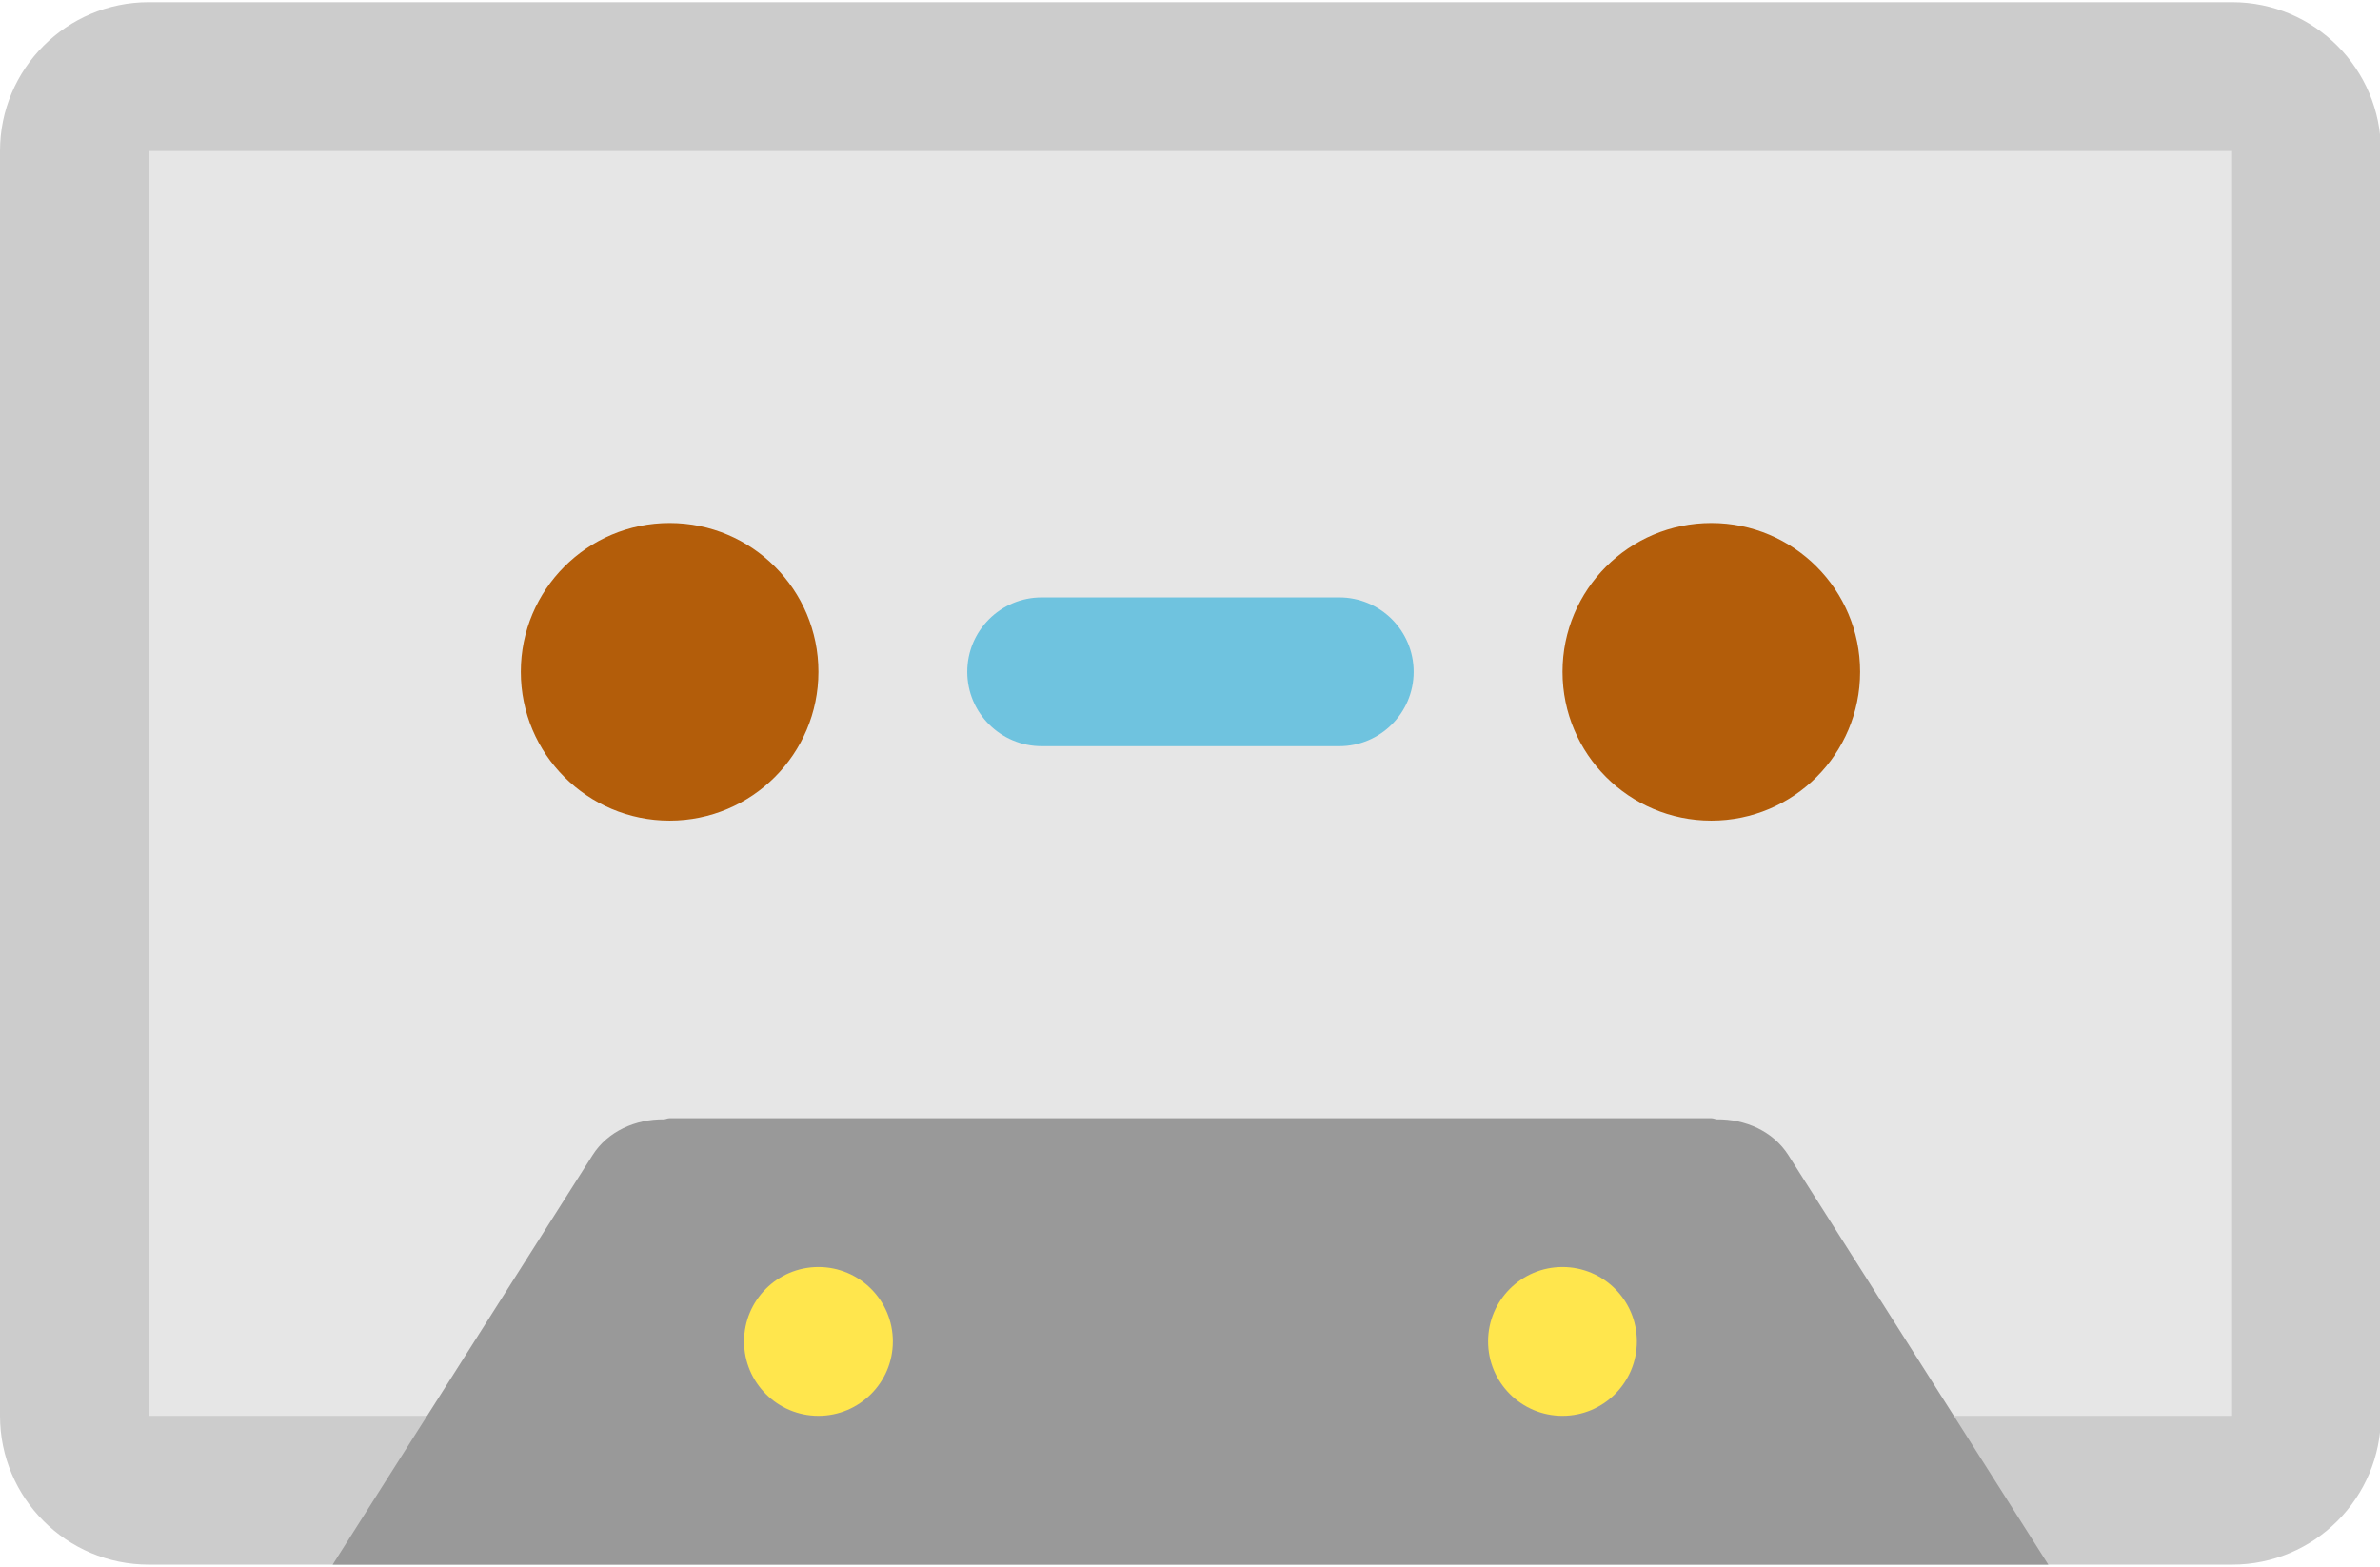
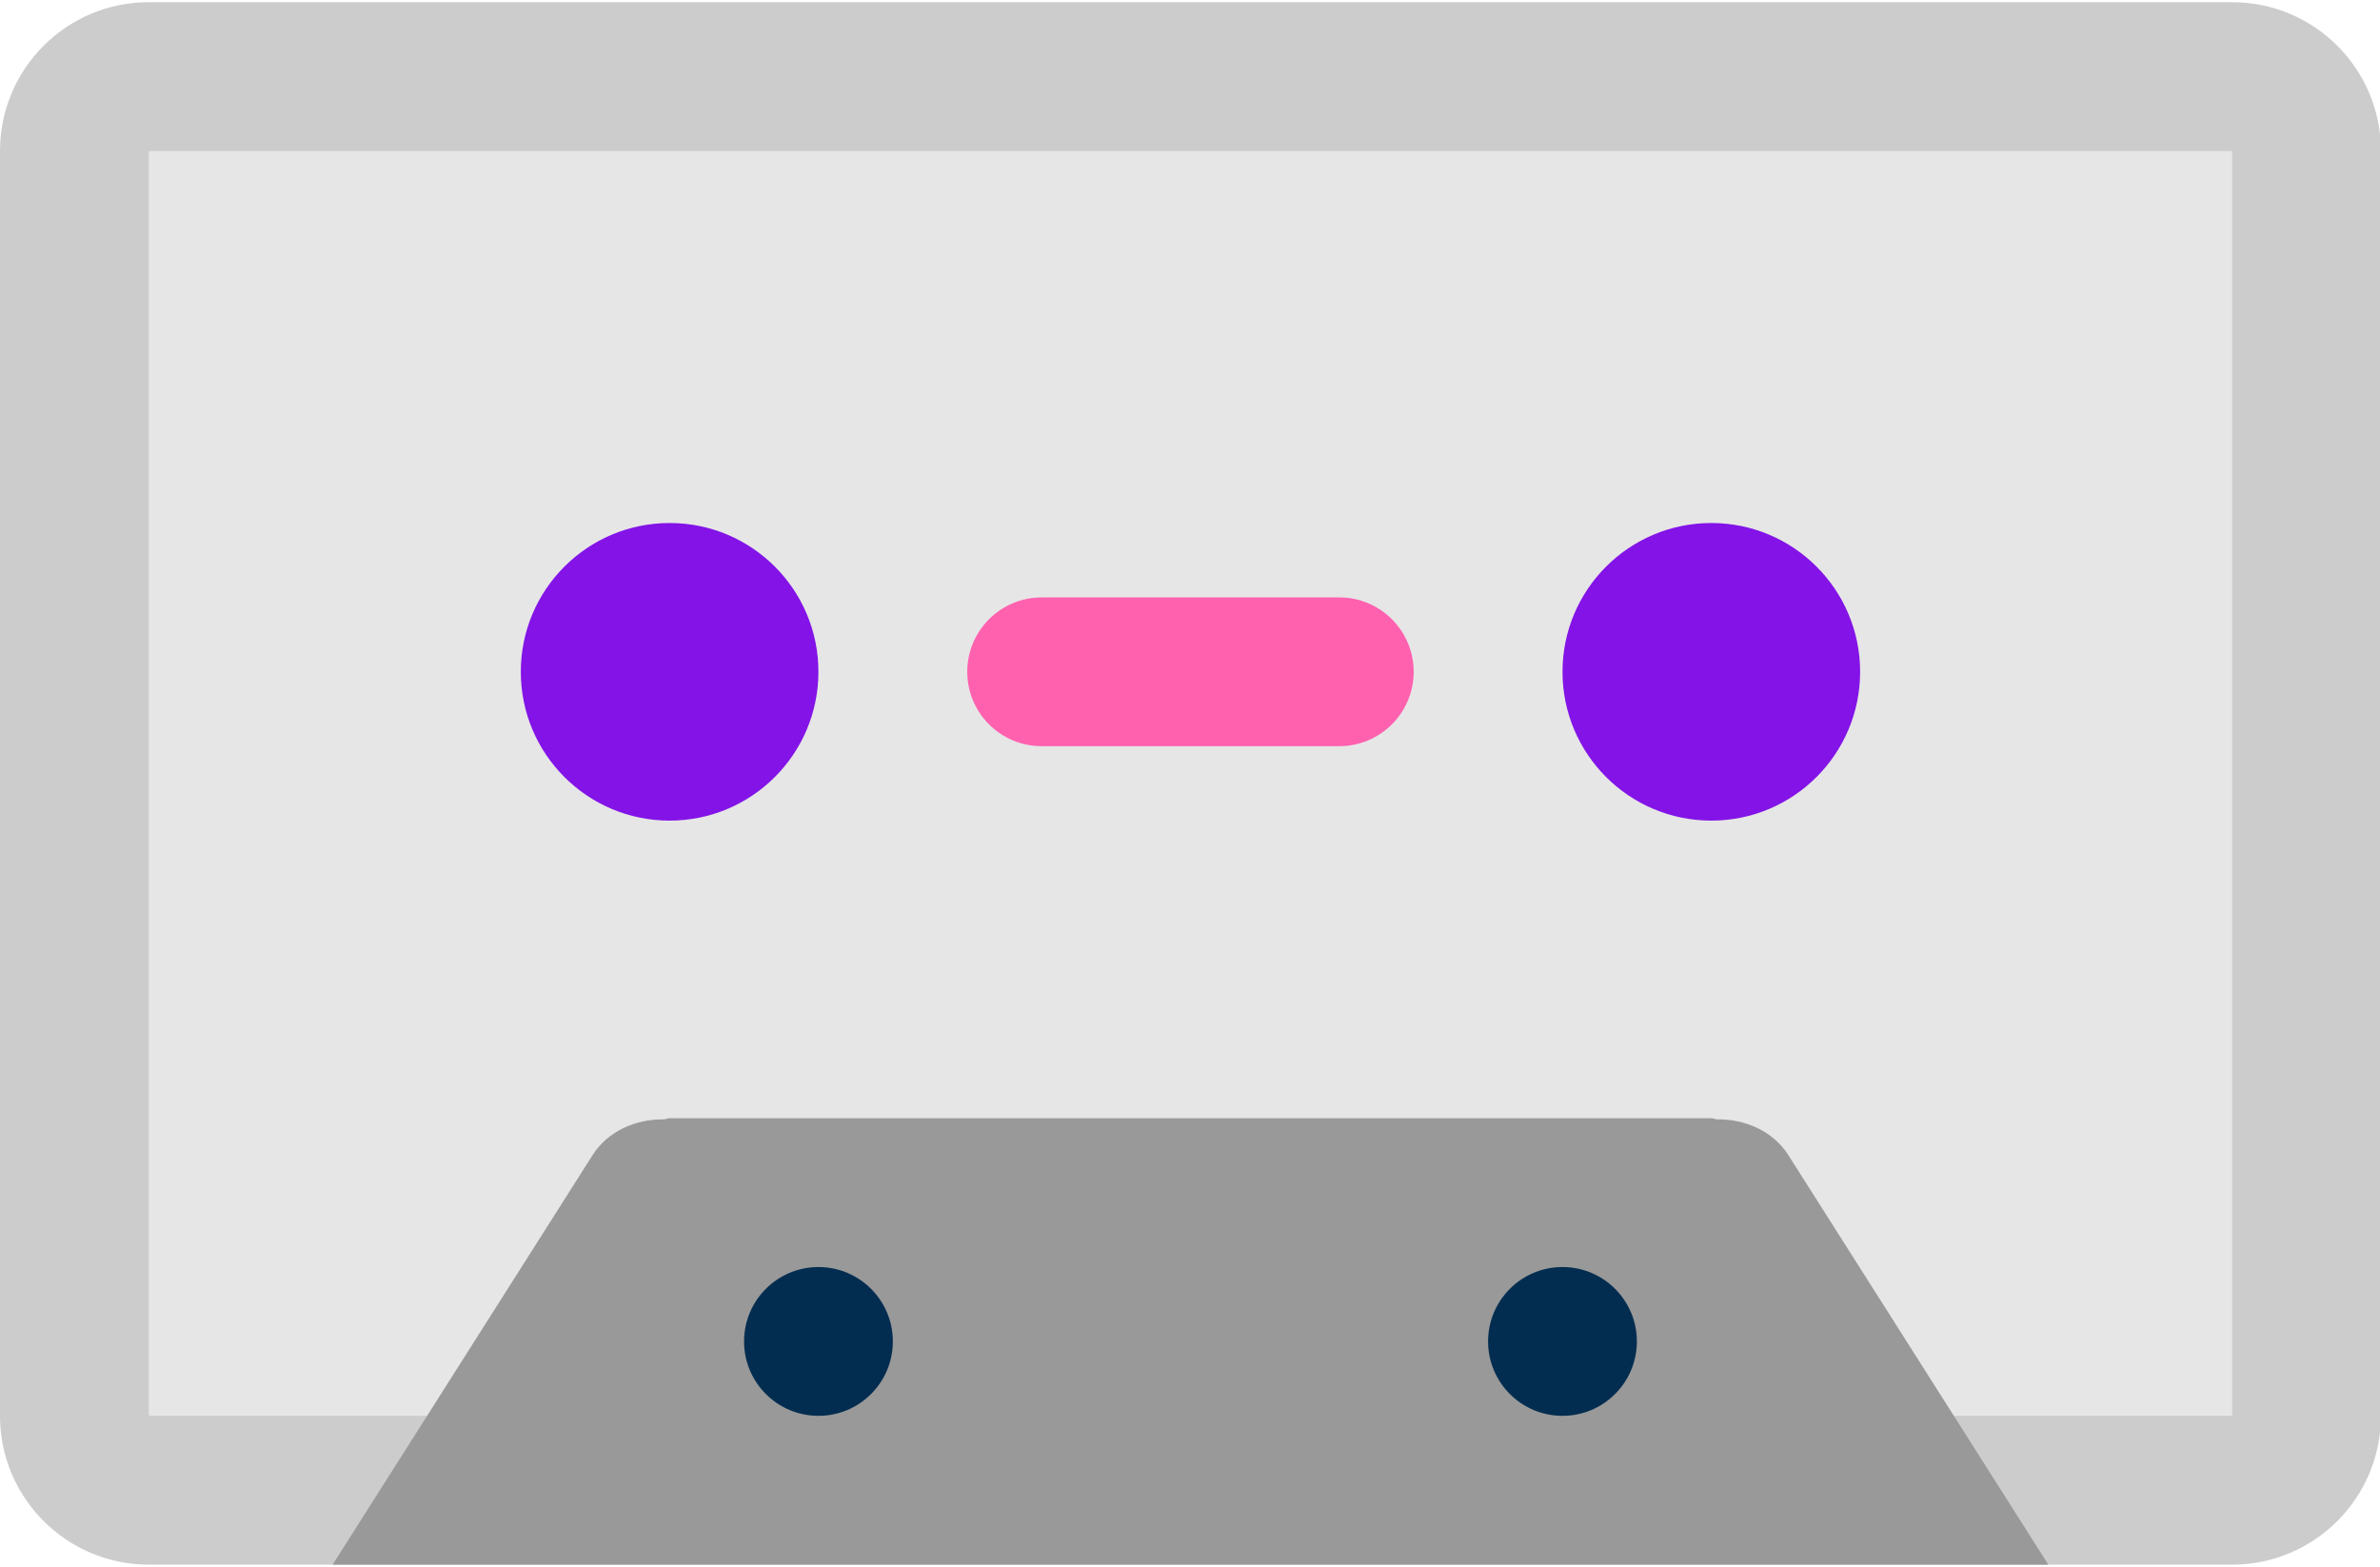
<svg xmlns="http://www.w3.org/2000/svg" viewBox="0 -0.059 63.977 42.099">
  <g id="Base_28_">
    <path fill="#CCCCCC" d="M60.002,0H4C1.791,0,0,1.79,0,4v34c0,2.209,1.791,4,4,4h56.002c2.209,0,4-1.791,4-4V4    C64.002,1.79,62.211,0,60.002,0z" />
  </g>
  <g id="Shape_31_">
    <rect fill="#E6E6E6" height="34" width="56.002" x="4" y="4" />
  </g>
  <g id="Shape_32_">
    <path fill="#999999" d="M48.073,30.992c-0.41-0.645-1.159-0.972-1.923-0.962C46.099,30.025,46.055,30,46.002,30H18    c-0.053,0-0.097,0.025-0.148,0.03c-0.764-0.01-1.514,0.317-1.923,0.962L8.942,42h5.039h36.041h5.039L48.073,30.992z" />
  </g>
  <g id="Holes_4_">
-     <path fill="#ffe64d" d="M22.001,34c-1.105,0-2,0.896-2,2s0.896,2,2,2    c1.104,0,2-0.896,2-2S23.105,34,22.001,34z M42.001,34c-1.104,0-2,0.896-2,2s0.896,2,2,2s2-0.896,2-2S43.106,34,42.001,34z" />
+     <path fill="#032d50" d="M22.001,34c-1.105,0-2,0.896-2,2s0.896,2,2,2    c1.104,0,2-0.896,2-2S23.105,34,22.001,34z M42.001,34c-1.104,0-2,0.896-2,2s0.896,2,2,2s2-0.896,2-2S43.106,34,42.001,34z" />
  </g>
  <g id="Label_5_">
-     <path fill="#6fc3df" d="M36.001,16h-8c-1.104,0-2,0.895-2,2c0,1.104,0.896,1.999,2,1.999h8c1.104,0,2-0.895,2-1.999    C38.001,16.895,37.106,16,36.001,16z" />
+     <path fill="#ff61af" d="M36.001,16h-8c-1.104,0-2,0.895-2,2c0,1.104,0.896,1.999,2,1.999h8c1.104,0,2-0.895,2-1.999    C38.001,16.895,37.106,16,36.001,16z" />
  </g>
  <g id="Holes_5_">
-     <path fill="#b35d0a" d="M18,14c-2.209,0-4,1.791-4,4s1.791,4,4,4c2.209,0,4-1.791,4-4    S20.21,14,18,14z M46.002,14c-2.209,0-4,1.791-4,4s1.791,4,4,4c2.209,0,4-1.791,4-4S48.211,14,46.002,14z" />
+     <path fill="#8313e7" d="M18,14c-2.209,0-4,1.791-4,4s1.791,4,4,4c2.209,0,4-1.791,4-4    S20.21,14,18,14z M46.002,14c-2.209,0-4,1.791-4,4s1.791,4,4,4c2.209,0,4-1.791,4-4S48.211,14,46.002,14z" />
  </g>
</svg>
